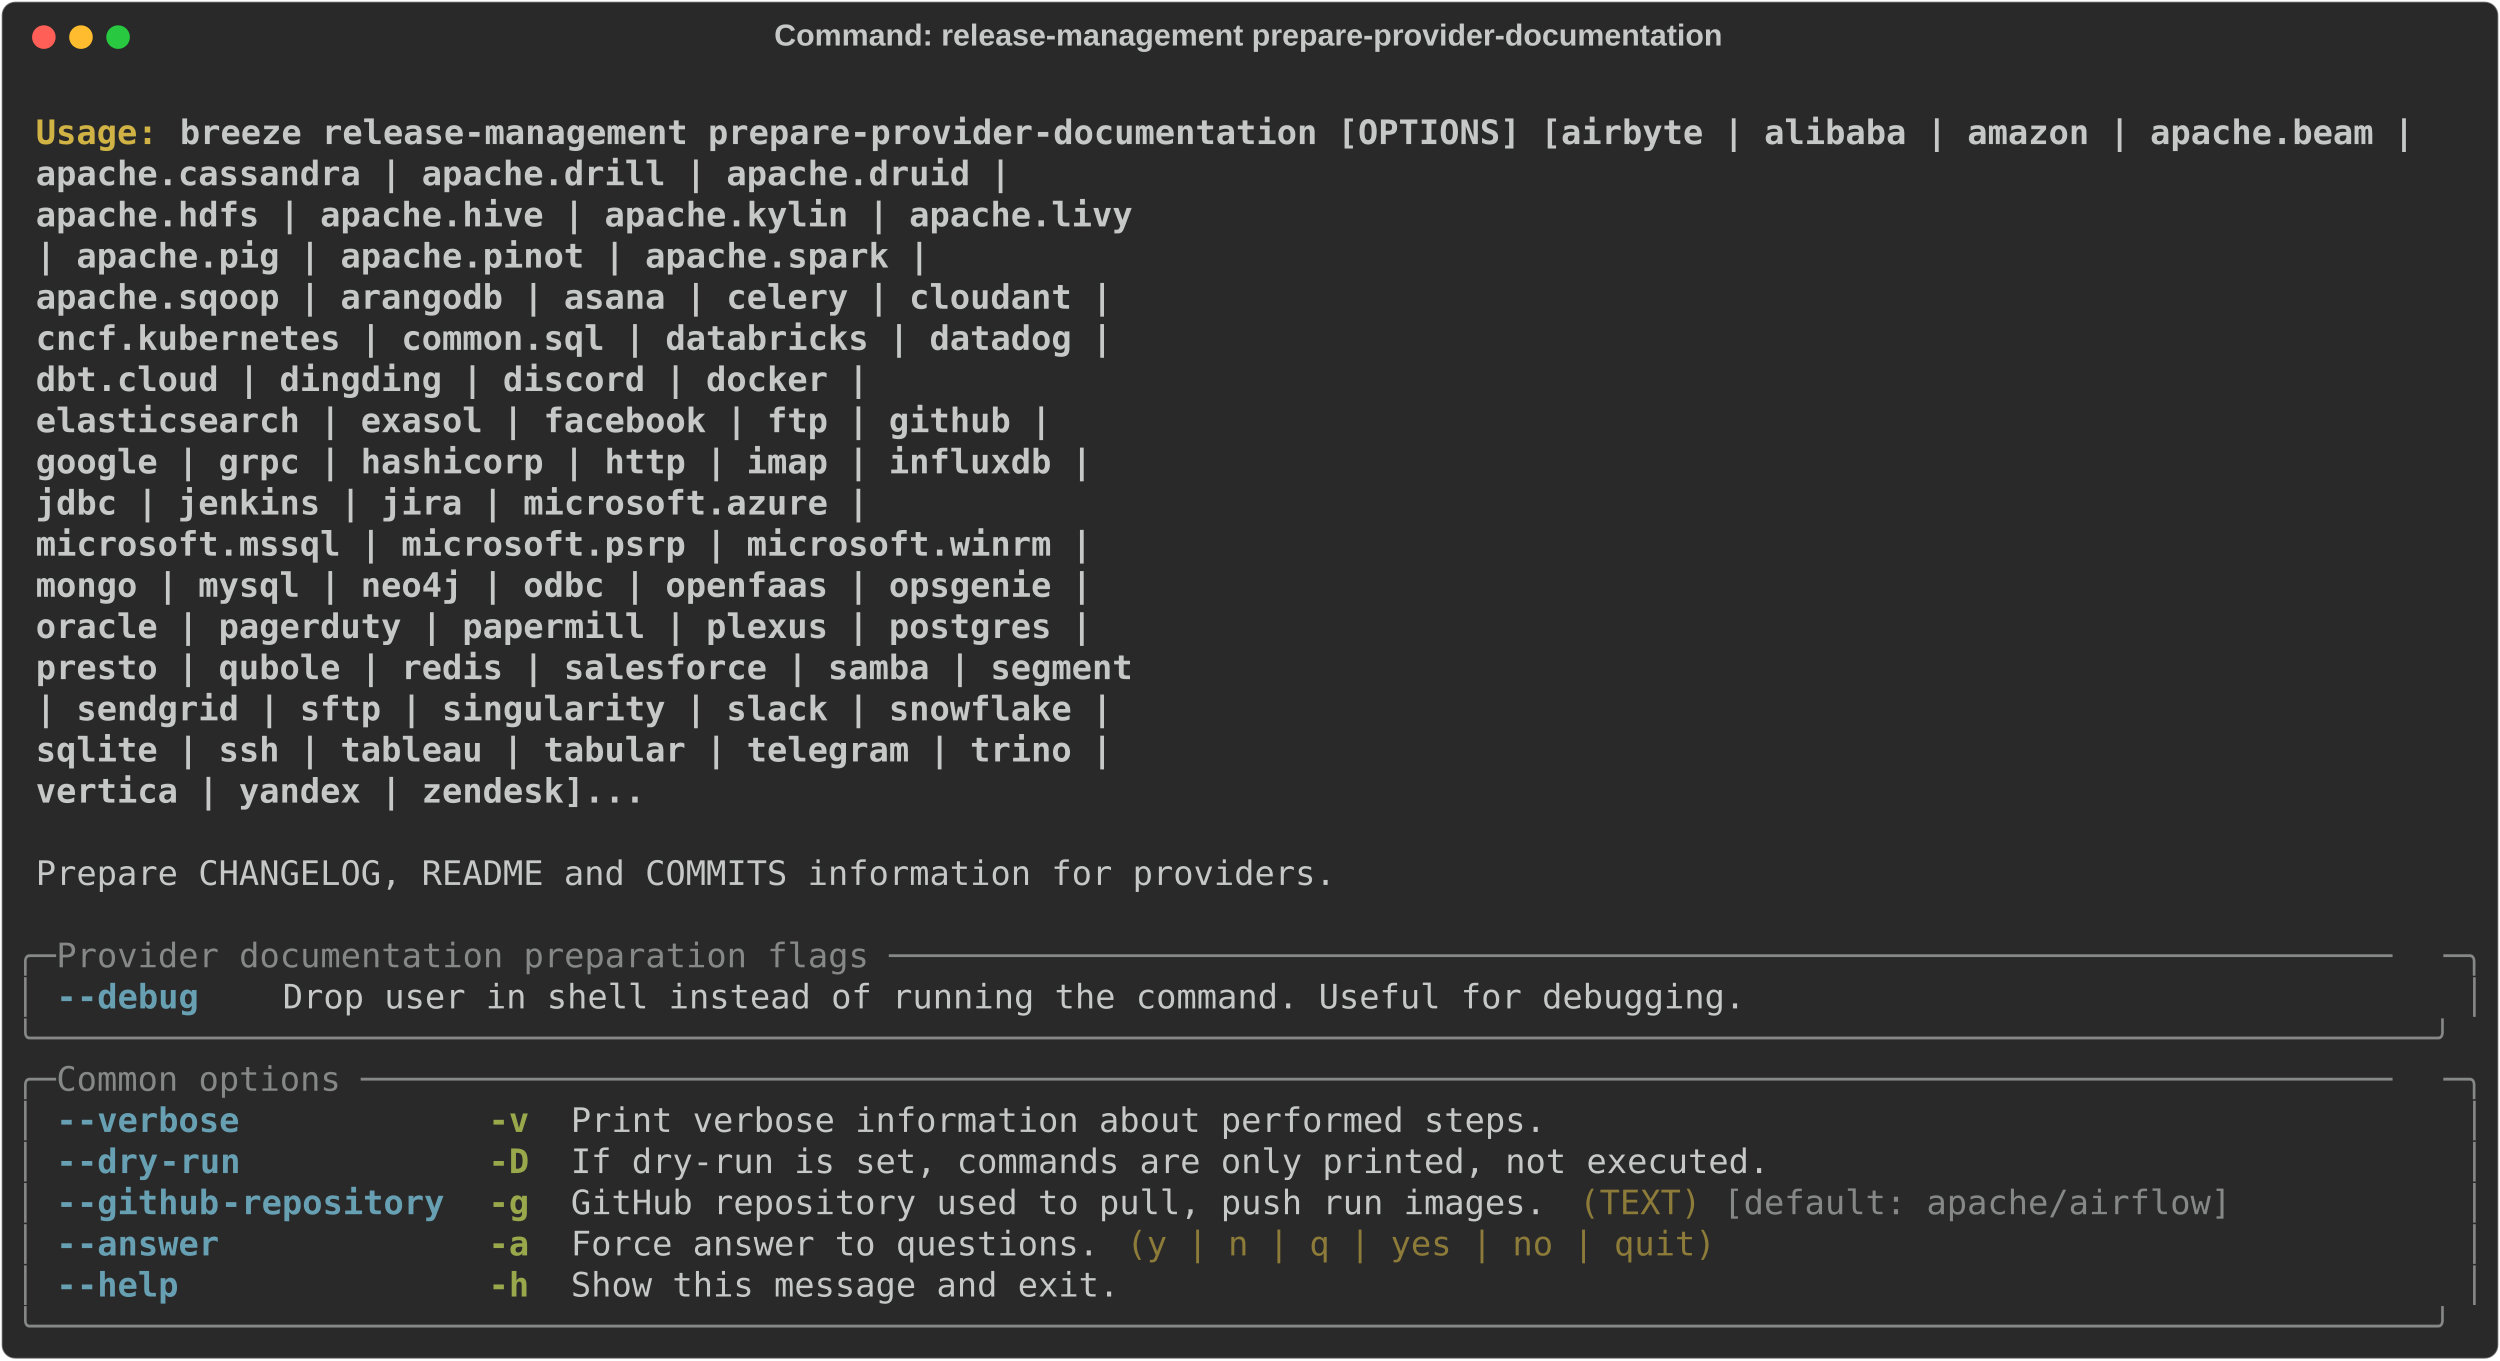
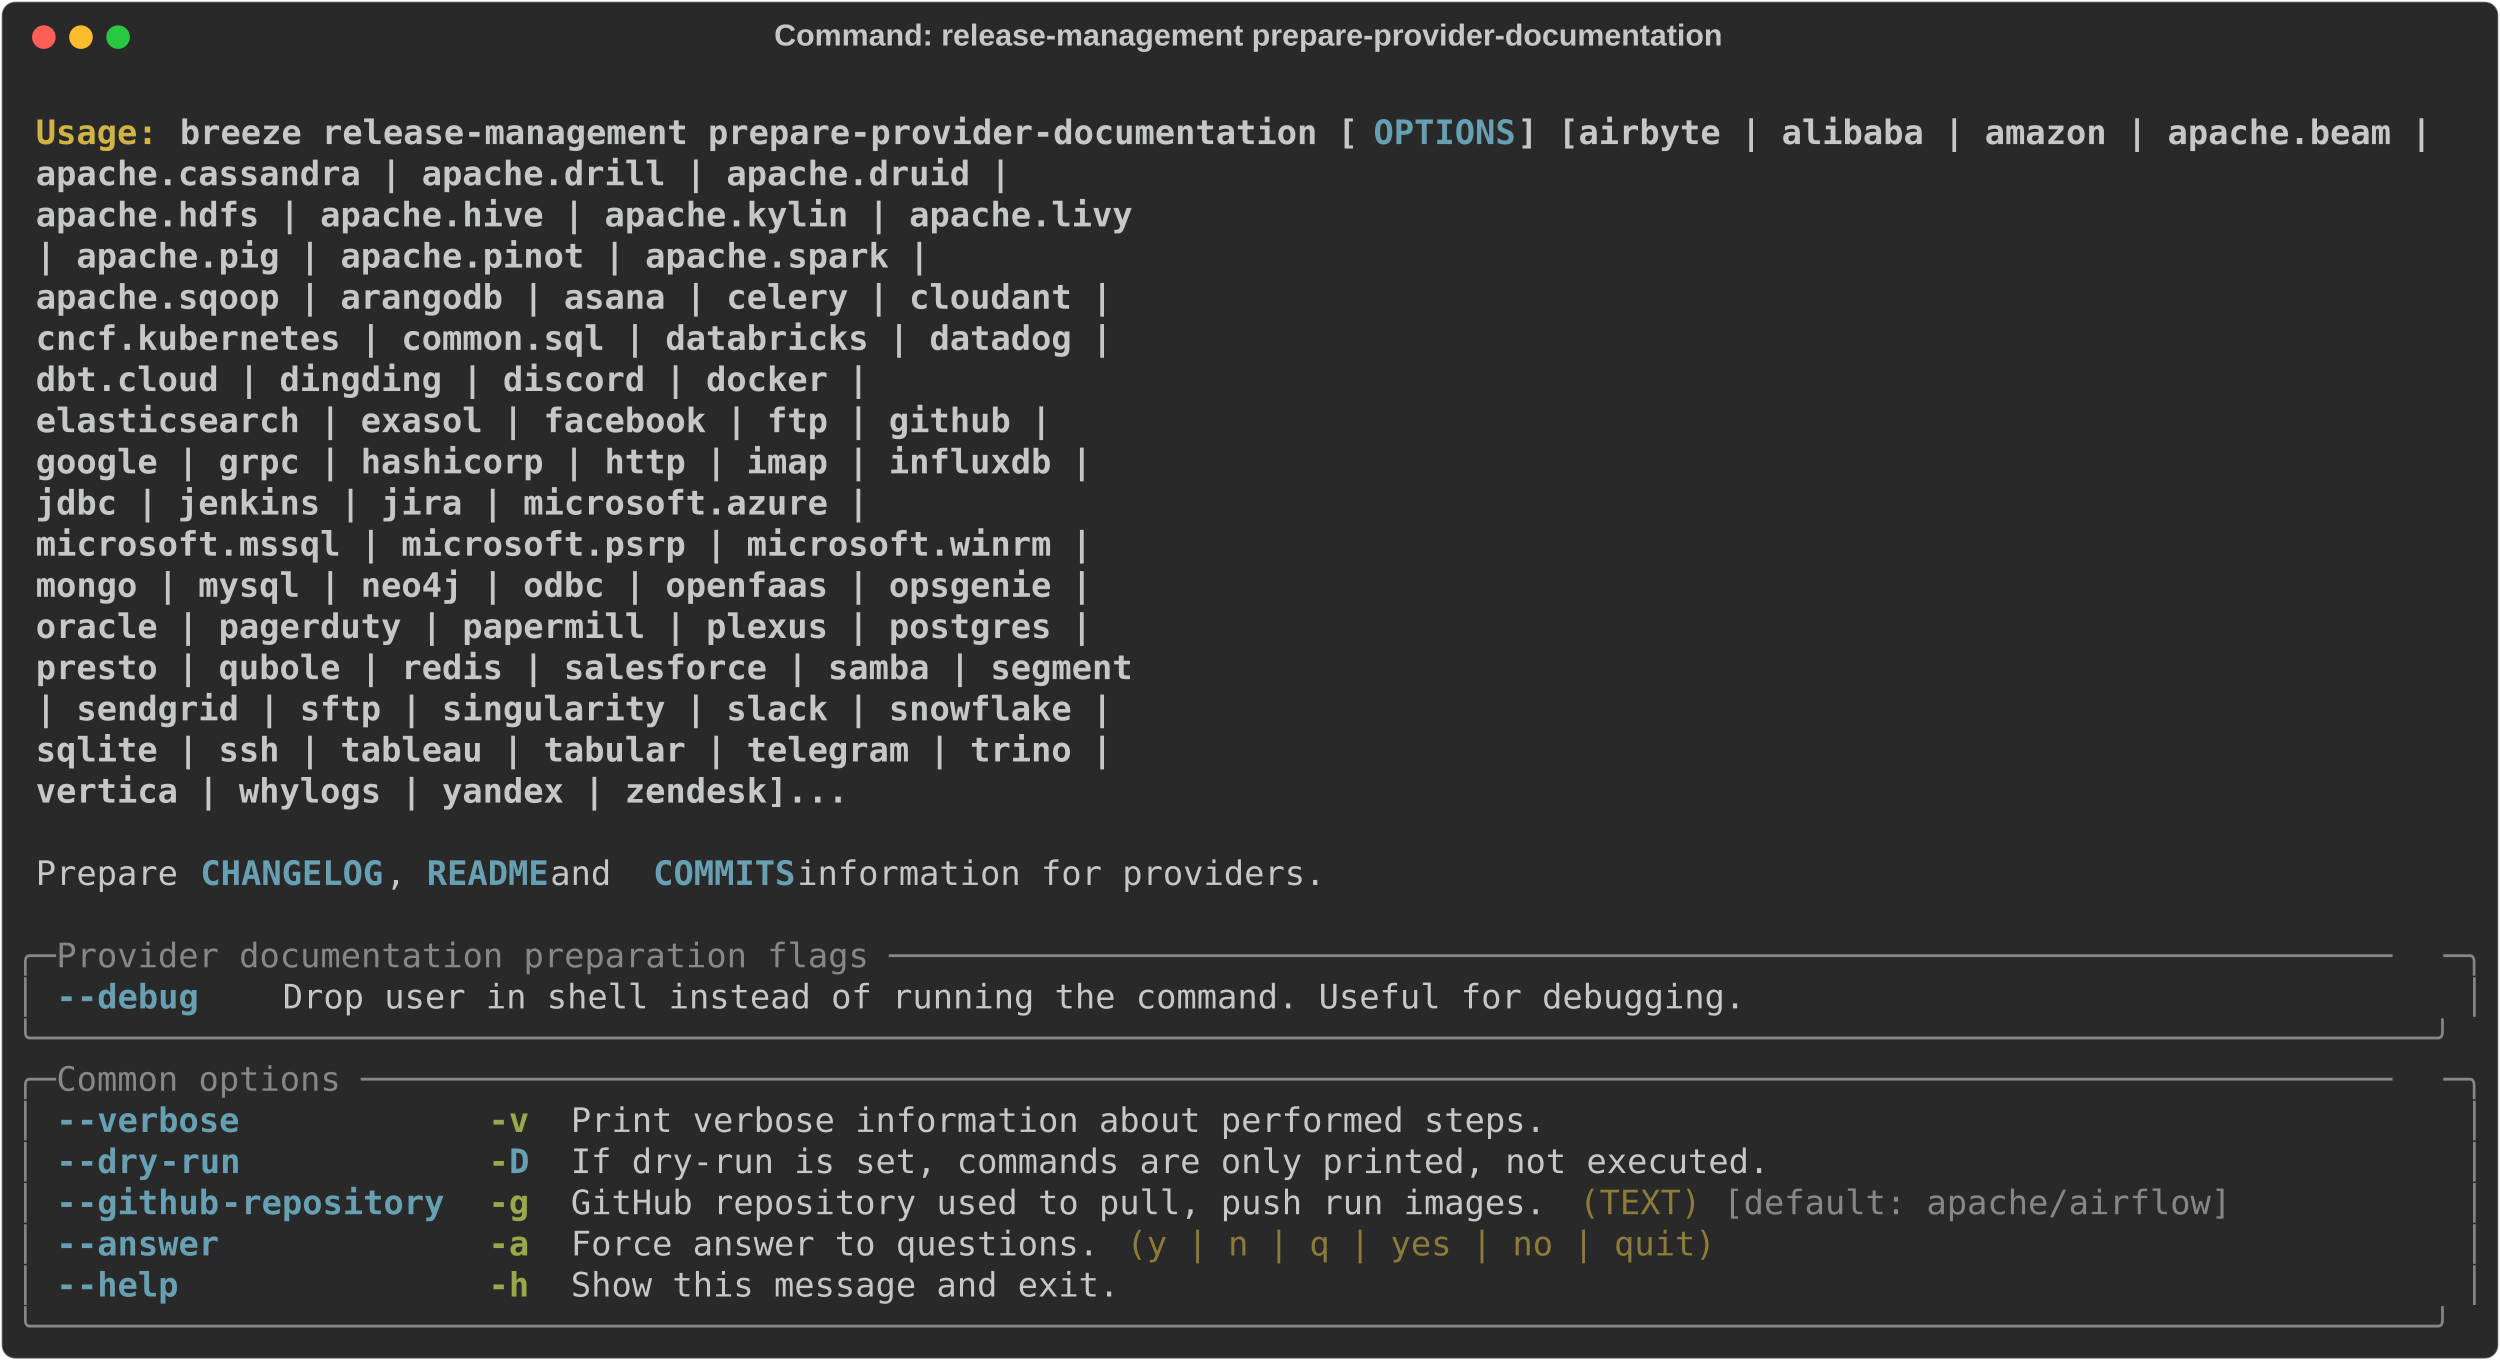
<svg xmlns="http://www.w3.org/2000/svg" class="rich-terminal" viewBox="0 0 1482 806.4">
  <style>

    @font-face {
        font-family: "Fira Code";
        src: local("FiraCode-Regular"),
                url("https://cdnjs.cloudflare.com/ajax/libs/firacode/6.2.0/woff2/FiraCode-Regular.woff2") format("woff2"),
                url("https://cdnjs.cloudflare.com/ajax/libs/firacode/6.2.0/woff/FiraCode-Regular.woff") format("woff");
        font-style: normal;
        font-weight: 400;
    }
    @font-face {
        font-family: "Fira Code";
        src: local("FiraCode-Bold"),
                url("https://cdnjs.cloudflare.com/ajax/libs/firacode/6.2.0/woff2/FiraCode-Bold.woff2") format("woff2"),
                url("https://cdnjs.cloudflare.com/ajax/libs/firacode/6.2.0/woff/FiraCode-Bold.woff") format("woff");
        font-style: bold;
        font-weight: 700;
    }

-     .terminal-956522408-matrix {
+     .terminal-920937009-matrix {
        font-family: Fira Code, monospace;
        font-size: 20px;
        line-height: 24.4px;
        font-variant-east-asian: full-width;
    }

-     .terminal-956522408-title {
+     .terminal-920937009-title {
        font-size: 18px;
        font-weight: bold;
        font-family: arial;
    }

-     .terminal-956522408-r1 { fill: #c5c8c6;font-weight: bold }
- .terminal-956522408-r2 { fill: #c5c8c6 }
- .terminal-956522408-r3 { fill: #d0b344;font-weight: bold }
- .terminal-956522408-r4 { fill: #868887 }
- .terminal-956522408-r5 { fill: #68a0b3;font-weight: bold }
- .terminal-956522408-r6 { fill: #98a84b;font-weight: bold }
- .terminal-956522408-r7 { fill: #8d7b39 }
+     .terminal-920937009-r1 { fill: #c5c8c6;font-weight: bold }
+ .terminal-920937009-r2 { fill: #c5c8c6 }
+ .terminal-920937009-r3 { fill: #d0b344;font-weight: bold }
+ .terminal-920937009-r4 { fill: #68a0b3;font-weight: bold }
+ .terminal-920937009-r5 { fill: #868887 }
+ .terminal-920937009-r6 { fill: #98a84b;font-weight: bold }
+ .terminal-920937009-r7 { fill: #8d7b39 }
    </style>
  <defs>
-     <clipPath id="terminal-956522408-clip-terminal">
+     <clipPath id="terminal-920937009-clip-terminal">
      <rect x="0" y="0" width="1463.0" height="755.4" />
    </clipPath>
-     <clipPath id="terminal-956522408-line-0">
+     <clipPath id="terminal-920937009-line-0">
      <rect x="0" y="1.5" width="1464" height="24.65" />
    </clipPath>
-     <clipPath id="terminal-956522408-line-1">
+     <clipPath id="terminal-920937009-line-1">
      <rect x="0" y="25.9" width="1464" height="24.65" />
    </clipPath>
-     <clipPath id="terminal-956522408-line-2">
+     <clipPath id="terminal-920937009-line-2">
      <rect x="0" y="50.3" width="1464" height="24.65" />
    </clipPath>
-     <clipPath id="terminal-956522408-line-3">
+     <clipPath id="terminal-920937009-line-3">
      <rect x="0" y="74.7" width="1464" height="24.65" />
    </clipPath>
-     <clipPath id="terminal-956522408-line-4">
+     <clipPath id="terminal-920937009-line-4">
      <rect x="0" y="99.1" width="1464" height="24.65" />
    </clipPath>
-     <clipPath id="terminal-956522408-line-5">
+     <clipPath id="terminal-920937009-line-5">
      <rect x="0" y="123.5" width="1464" height="24.65" />
    </clipPath>
-     <clipPath id="terminal-956522408-line-6">
+     <clipPath id="terminal-920937009-line-6">
      <rect x="0" y="147.9" width="1464" height="24.65" />
    </clipPath>
-     <clipPath id="terminal-956522408-line-7">
+     <clipPath id="terminal-920937009-line-7">
      <rect x="0" y="172.3" width="1464" height="24.65" />
    </clipPath>
-     <clipPath id="terminal-956522408-line-8">
+     <clipPath id="terminal-920937009-line-8">
      <rect x="0" y="196.7" width="1464" height="24.65" />
    </clipPath>
-     <clipPath id="terminal-956522408-line-9">
+     <clipPath id="terminal-920937009-line-9">
      <rect x="0" y="221.1" width="1464" height="24.65" />
    </clipPath>
-     <clipPath id="terminal-956522408-line-10">
+     <clipPath id="terminal-920937009-line-10">
      <rect x="0" y="245.5" width="1464" height="24.65" />
    </clipPath>
-     <clipPath id="terminal-956522408-line-11">
+     <clipPath id="terminal-920937009-line-11">
      <rect x="0" y="269.9" width="1464" height="24.65" />
    </clipPath>
-     <clipPath id="terminal-956522408-line-12">
+     <clipPath id="terminal-920937009-line-12">
      <rect x="0" y="294.3" width="1464" height="24.65" />
    </clipPath>
-     <clipPath id="terminal-956522408-line-13">
+     <clipPath id="terminal-920937009-line-13">
      <rect x="0" y="318.7" width="1464" height="24.65" />
    </clipPath>
-     <clipPath id="terminal-956522408-line-14">
+     <clipPath id="terminal-920937009-line-14">
      <rect x="0" y="343.1" width="1464" height="24.65" />
    </clipPath>
-     <clipPath id="terminal-956522408-line-15">
+     <clipPath id="terminal-920937009-line-15">
      <rect x="0" y="367.5" width="1464" height="24.65" />
    </clipPath>
-     <clipPath id="terminal-956522408-line-16">
+     <clipPath id="terminal-920937009-line-16">
      <rect x="0" y="391.9" width="1464" height="24.65" />
    </clipPath>
-     <clipPath id="terminal-956522408-line-17">
+     <clipPath id="terminal-920937009-line-17">
      <rect x="0" y="416.3" width="1464" height="24.65" />
    </clipPath>
-     <clipPath id="terminal-956522408-line-18">
+     <clipPath id="terminal-920937009-line-18">
      <rect x="0" y="440.7" width="1464" height="24.65" />
    </clipPath>
-     <clipPath id="terminal-956522408-line-19">
+     <clipPath id="terminal-920937009-line-19">
      <rect x="0" y="465.1" width="1464" height="24.65" />
    </clipPath>
-     <clipPath id="terminal-956522408-line-20">
+     <clipPath id="terminal-920937009-line-20">
      <rect x="0" y="489.5" width="1464" height="24.65" />
    </clipPath>
-     <clipPath id="terminal-956522408-line-21">
+     <clipPath id="terminal-920937009-line-21">
      <rect x="0" y="513.9" width="1464" height="24.65" />
    </clipPath>
-     <clipPath id="terminal-956522408-line-22">
+     <clipPath id="terminal-920937009-line-22">
      <rect x="0" y="538.3" width="1464" height="24.65" />
    </clipPath>
-     <clipPath id="terminal-956522408-line-23">
+     <clipPath id="terminal-920937009-line-23">
      <rect x="0" y="562.7" width="1464" height="24.65" />
    </clipPath>
-     <clipPath id="terminal-956522408-line-24">
+     <clipPath id="terminal-920937009-line-24">
      <rect x="0" y="587.1" width="1464" height="24.65" />
    </clipPath>
-     <clipPath id="terminal-956522408-line-25">
+     <clipPath id="terminal-920937009-line-25">
      <rect x="0" y="611.5" width="1464" height="24.65" />
    </clipPath>
-     <clipPath id="terminal-956522408-line-26">
+     <clipPath id="terminal-920937009-line-26">
      <rect x="0" y="635.9" width="1464" height="24.65" />
    </clipPath>
-     <clipPath id="terminal-956522408-line-27">
+     <clipPath id="terminal-920937009-line-27">
      <rect x="0" y="660.3" width="1464" height="24.65" />
    </clipPath>
-     <clipPath id="terminal-956522408-line-28">
+     <clipPath id="terminal-920937009-line-28">
      <rect x="0" y="684.7" width="1464" height="24.65" />
    </clipPath>
-     <clipPath id="terminal-956522408-line-29">
+     <clipPath id="terminal-920937009-line-29">
      <rect x="0" y="709.1" width="1464" height="24.65" />
    </clipPath>
  </defs>
  <rect fill="#292929" stroke="rgba(255,255,255,0.35)" stroke-width="1" x="1" y="1" width="1480" height="804.4" rx="8" />
-   <text class="terminal-956522408-title" fill="#c5c8c6" text-anchor="middle" x="740" y="27">Command: release-management prepare-provider-documentation</text>
+   <text class="terminal-920937009-title" fill="#c5c8c6" text-anchor="middle" x="740" y="27">Command: release-management prepare-provider-documentation</text>
  <g transform="translate(26,22)">
    <circle cx="0" cy="0" r="7" fill="#ff5f57" />
    <circle cx="22" cy="0" r="7" fill="#febc2e" />
    <circle cx="44" cy="0" r="7" fill="#28c840" />
  </g>
-   <g transform="translate(9, 41)" clip-path="url(#terminal-956522408-clip-terminal)">
-     <g class="terminal-956522408-matrix">
-       <text class="terminal-956522408-r2" x="1464" y="20" textLength="12.2" clip-path="url(#terminal-956522408-line-0)">
- </text>
-       <text class="terminal-956522408-r3" x="12.2" y="44.4" textLength="85.4" clip-path="url(#terminal-956522408-line-1)">Usage: </text>
-       <text class="terminal-956522408-r1" x="97.6" y="44.4" textLength="1342" clip-path="url(#terminal-956522408-line-1)">breeze release-management prepare-provider-documentation [OPTIONS] [airbyte | alibaba | amazon | apache.beam |</text>
-       <text class="terminal-956522408-r2" x="1464" y="44.4" textLength="12.2" clip-path="url(#terminal-956522408-line-1)">
- </text>
-       <text class="terminal-956522408-r1" x="12.2" y="68.8" textLength="1366.4" clip-path="url(#terminal-956522408-line-2)">                                                                apache.cassandra | apache.drill | apache.druid |</text>
-       <text class="terminal-956522408-r2" x="1464" y="68.8" textLength="12.2" clip-path="url(#terminal-956522408-line-2)">
- </text>
-       <text class="terminal-956522408-r1" x="12.2" y="93.2" textLength="1439.6" clip-path="url(#terminal-956522408-line-3)">                                                                apache.hdfs | apache.hive | apache.kylin | apache.livy</text>
-       <text class="terminal-956522408-r2" x="1464" y="93.2" textLength="12.2" clip-path="url(#terminal-956522408-line-3)">
- </text>
-       <text class="terminal-956522408-r1" x="12.2" y="117.6" textLength="1317.6" clip-path="url(#terminal-956522408-line-4)">                                                                | apache.pig | apache.pinot | apache.spark |</text>
-       <text class="terminal-956522408-r2" x="1464" y="117.6" textLength="12.2" clip-path="url(#terminal-956522408-line-4)">
- </text>
-       <text class="terminal-956522408-r1" x="12.2" y="142" textLength="1427.4" clip-path="url(#terminal-956522408-line-5)">                                                                apache.sqoop | arangodb | asana | celery | cloudant |</text>
-       <text class="terminal-956522408-r2" x="1464" y="142" textLength="12.2" clip-path="url(#terminal-956522408-line-5)">
- </text>
-       <text class="terminal-956522408-r1" x="12.2" y="166.4" textLength="1427.4" clip-path="url(#terminal-956522408-line-6)">                                                                cncf.kubernetes | common.sql | databricks | datadog |</text>
-       <text class="terminal-956522408-r2" x="1464" y="166.4" textLength="12.2" clip-path="url(#terminal-956522408-line-6)">
- </text>
-       <text class="terminal-956522408-r1" x="12.2" y="190.8" textLength="1281" clip-path="url(#terminal-956522408-line-7)">                                                                dbt.cloud | dingding | discord | docker |</text>
-       <text class="terminal-956522408-r2" x="1464" y="190.8" textLength="12.2" clip-path="url(#terminal-956522408-line-7)">
- </text>
-       <text class="terminal-956522408-r1" x="12.2" y="215.2" textLength="1390.8" clip-path="url(#terminal-956522408-line-8)">                                                                elasticsearch | exasol | facebook | ftp | github |</text>
-       <text class="terminal-956522408-r2" x="1464" y="215.2" textLength="12.2" clip-path="url(#terminal-956522408-line-8)">
- </text>
-       <text class="terminal-956522408-r1" x="12.2" y="239.6" textLength="1415.2" clip-path="url(#terminal-956522408-line-9)">                                                                google | grpc | hashicorp | http | imap | influxdb |</text>
-       <text class="terminal-956522408-r2" x="1464" y="239.6" textLength="12.2" clip-path="url(#terminal-956522408-line-9)">
- </text>
-       <text class="terminal-956522408-r1" x="12.2" y="264" textLength="1281" clip-path="url(#terminal-956522408-line-10)">                                                                jdbc | jenkins | jira | microsoft.azure |</text>
-       <text class="terminal-956522408-r2" x="1464" y="264" textLength="12.2" clip-path="url(#terminal-956522408-line-10)">
- </text>
-       <text class="terminal-956522408-r1" x="12.2" y="288.4" textLength="1415.2" clip-path="url(#terminal-956522408-line-11)">                                                                microsoft.mssql | microsoft.psrp | microsoft.winrm |</text>
-       <text class="terminal-956522408-r2" x="1464" y="288.4" textLength="12.2" clip-path="url(#terminal-956522408-line-11)">
- </text>
-       <text class="terminal-956522408-r1" x="12.2" y="312.8" textLength="1415.2" clip-path="url(#terminal-956522408-line-12)">                                                                mongo | mysql | neo4j | odbc | openfaas | opsgenie |</text>
-       <text class="terminal-956522408-r2" x="1464" y="312.8" textLength="12.2" clip-path="url(#terminal-956522408-line-12)">
- </text>
-       <text class="terminal-956522408-r1" x="12.2" y="337.2" textLength="1415.2" clip-path="url(#terminal-956522408-line-13)">                                                                oracle | pagerduty | papermill | plexus | postgres |</text>
-       <text class="terminal-956522408-r2" x="1464" y="337.2" textLength="12.2" clip-path="url(#terminal-956522408-line-13)">
- </text>
-       <text class="terminal-956522408-r1" x="12.2" y="361.6" textLength="1439.6" clip-path="url(#terminal-956522408-line-14)">                                                                presto | qubole | redis | salesforce | samba | segment</text>
-       <text class="terminal-956522408-r2" x="1464" y="361.6" textLength="12.2" clip-path="url(#terminal-956522408-line-14)">
- </text>
-       <text class="terminal-956522408-r1" x="12.2" y="386" textLength="1427.4" clip-path="url(#terminal-956522408-line-15)">                                                                | sendgrid | sftp | singularity | slack | snowflake |</text>
-       <text class="terminal-956522408-r2" x="1464" y="386" textLength="12.2" clip-path="url(#terminal-956522408-line-15)">
- </text>
-       <text class="terminal-956522408-r1" x="12.2" y="410.4" textLength="1427.4" clip-path="url(#terminal-956522408-line-16)">                                                                sqlite | ssh | tableau | tabular | telegram | trino |</text>
-       <text class="terminal-956522408-r2" x="1464" y="410.4" textLength="12.2" clip-path="url(#terminal-956522408-line-16)">
- </text>
-       <text class="terminal-956522408-r1" x="12.2" y="434.8" textLength="1146.8" clip-path="url(#terminal-956522408-line-17)">                                                                vertica | yandex | zendesk]...</text>
-       <text class="terminal-956522408-r2" x="1464" y="434.8" textLength="12.2" clip-path="url(#terminal-956522408-line-17)">
- </text>
-       <text class="terminal-956522408-r2" x="1464" y="459.2" textLength="12.2" clip-path="url(#terminal-956522408-line-18)">
- </text>
-       <text class="terminal-956522408-r2" x="12.2" y="483.6" textLength="780.8" clip-path="url(#terminal-956522408-line-19)">Prepare CHANGELOG, README and COMMITS information for providers.</text>
-       <text class="terminal-956522408-r2" x="1464" y="483.6" textLength="12.2" clip-path="url(#terminal-956522408-line-19)">
- </text>
-       <text class="terminal-956522408-r2" x="1464" y="508" textLength="12.2" clip-path="url(#terminal-956522408-line-20)">
- </text>
-       <text class="terminal-956522408-r4" x="0" y="532.4" textLength="24.4" clip-path="url(#terminal-956522408-line-21)">╭─</text>
-       <text class="terminal-956522408-r4" x="24.4" y="532.4" textLength="1415.2" clip-path="url(#terminal-956522408-line-21)"> Provider documentation preparation flags ──────────────────────────────────────────────────────────────────────────</text>
-       <text class="terminal-956522408-r4" x="1439.6" y="532.4" textLength="24.4" clip-path="url(#terminal-956522408-line-21)">─╮</text>
-       <text class="terminal-956522408-r2" x="1464" y="532.4" textLength="12.2" clip-path="url(#terminal-956522408-line-21)">
- </text>
-       <text class="terminal-956522408-r4" x="0" y="556.8" textLength="12.2" clip-path="url(#terminal-956522408-line-22)">│</text>
-       <text class="terminal-956522408-r5" x="24.4" y="556.8" textLength="12.2" clip-path="url(#terminal-956522408-line-22)">-</text>
-       <text class="terminal-956522408-r5" x="36.6" y="556.8" textLength="73.2" clip-path="url(#terminal-956522408-line-22)">-debug</text>
-       <text class="terminal-956522408-r2" x="158.6" y="556.8" textLength="878.4" clip-path="url(#terminal-956522408-line-22)">Drop user in shell instead of running the command. Useful for debugging.</text>
-       <text class="terminal-956522408-r4" x="1451.8" y="556.8" textLength="12.2" clip-path="url(#terminal-956522408-line-22)">│</text>
-       <text class="terminal-956522408-r2" x="1464" y="556.8" textLength="12.2" clip-path="url(#terminal-956522408-line-22)">
- </text>
-       <text class="terminal-956522408-r4" x="0" y="581.2" textLength="1464" clip-path="url(#terminal-956522408-line-23)">╰──────────────────────────────────────────────────────────────────────────────────────────────────────────────────────╯</text>
-       <text class="terminal-956522408-r2" x="1464" y="581.2" textLength="12.2" clip-path="url(#terminal-956522408-line-23)">
- </text>
-       <text class="terminal-956522408-r4" x="0" y="605.6" textLength="24.4" clip-path="url(#terminal-956522408-line-24)">╭─</text>
-       <text class="terminal-956522408-r4" x="24.4" y="605.6" textLength="1415.2" clip-path="url(#terminal-956522408-line-24)"> Common options ────────────────────────────────────────────────────────────────────────────────────────────────────</text>
-       <text class="terminal-956522408-r4" x="1439.6" y="605.6" textLength="24.4" clip-path="url(#terminal-956522408-line-24)">─╮</text>
-       <text class="terminal-956522408-r2" x="1464" y="605.6" textLength="12.2" clip-path="url(#terminal-956522408-line-24)">
- </text>
-       <text class="terminal-956522408-r4" x="0" y="630" textLength="12.2" clip-path="url(#terminal-956522408-line-25)">│</text>
-       <text class="terminal-956522408-r5" x="24.4" y="630" textLength="12.2" clip-path="url(#terminal-956522408-line-25)">-</text>
-       <text class="terminal-956522408-r5" x="36.6" y="630" textLength="97.6" clip-path="url(#terminal-956522408-line-25)">-verbose</text>
-       <text class="terminal-956522408-r6" x="280.6" y="630" textLength="24.4" clip-path="url(#terminal-956522408-line-25)">-v</text>
-       <text class="terminal-956522408-r2" x="329.4" y="630" textLength="585.6" clip-path="url(#terminal-956522408-line-25)">Print verbose information about performed steps.</text>
-       <text class="terminal-956522408-r4" x="1451.8" y="630" textLength="12.2" clip-path="url(#terminal-956522408-line-25)">│</text>
-       <text class="terminal-956522408-r2" x="1464" y="630" textLength="12.2" clip-path="url(#terminal-956522408-line-25)">
- </text>
-       <text class="terminal-956522408-r4" x="0" y="654.4" textLength="12.2" clip-path="url(#terminal-956522408-line-26)">│</text>
-       <text class="terminal-956522408-r5" x="24.4" y="654.4" textLength="12.2" clip-path="url(#terminal-956522408-line-26)">-</text>
-       <text class="terminal-956522408-r5" x="36.6" y="654.4" textLength="48.8" clip-path="url(#terminal-956522408-line-26)">-dry</text>
-       <text class="terminal-956522408-r5" x="85.4" y="654.4" textLength="48.8" clip-path="url(#terminal-956522408-line-26)">-run</text>
-       <text class="terminal-956522408-r6" x="280.6" y="654.4" textLength="24.4" clip-path="url(#terminal-956522408-line-26)">-D</text>
-       <text class="terminal-956522408-r2" x="329.4" y="654.4" textLength="719.8" clip-path="url(#terminal-956522408-line-26)">If dry-run is set, commands are only printed, not executed.</text>
-       <text class="terminal-956522408-r4" x="1451.8" y="654.4" textLength="12.2" clip-path="url(#terminal-956522408-line-26)">│</text>
-       <text class="terminal-956522408-r2" x="1464" y="654.4" textLength="12.2" clip-path="url(#terminal-956522408-line-26)">
- </text>
-       <text class="terminal-956522408-r4" x="0" y="678.8" textLength="12.2" clip-path="url(#terminal-956522408-line-27)">│</text>
-       <text class="terminal-956522408-r5" x="24.4" y="678.8" textLength="12.2" clip-path="url(#terminal-956522408-line-27)">-</text>
-       <text class="terminal-956522408-r5" x="36.6" y="678.8" textLength="85.4" clip-path="url(#terminal-956522408-line-27)">-github</text>
-       <text class="terminal-956522408-r5" x="122" y="678.8" textLength="134.2" clip-path="url(#terminal-956522408-line-27)">-repository</text>
-       <text class="terminal-956522408-r6" x="280.6" y="678.8" textLength="24.4" clip-path="url(#terminal-956522408-line-27)">-g</text>
-       <text class="terminal-956522408-r2" x="329.4" y="678.8" textLength="585.6" clip-path="url(#terminal-956522408-line-27)">GitHub repository used to pull, push run images.</text>
-       <text class="terminal-956522408-r7" x="927.2" y="678.8" textLength="73.2" clip-path="url(#terminal-956522408-line-27)">(TEXT)</text>
-       <text class="terminal-956522408-r4" x="1012.6" y="678.8" textLength="305" clip-path="url(#terminal-956522408-line-27)">[default: apache/airflow]</text>
-       <text class="terminal-956522408-r4" x="1451.8" y="678.8" textLength="12.2" clip-path="url(#terminal-956522408-line-27)">│</text>
-       <text class="terminal-956522408-r2" x="1464" y="678.8" textLength="12.2" clip-path="url(#terminal-956522408-line-27)">
- </text>
-       <text class="terminal-956522408-r4" x="0" y="703.2" textLength="12.2" clip-path="url(#terminal-956522408-line-28)">│</text>
-       <text class="terminal-956522408-r5" x="24.4" y="703.2" textLength="12.2" clip-path="url(#terminal-956522408-line-28)">-</text>
-       <text class="terminal-956522408-r5" x="36.6" y="703.2" textLength="85.4" clip-path="url(#terminal-956522408-line-28)">-answer</text>
-       <text class="terminal-956522408-r6" x="280.6" y="703.2" textLength="24.4" clip-path="url(#terminal-956522408-line-28)">-a</text>
-       <text class="terminal-956522408-r2" x="329.4" y="703.2" textLength="317.2" clip-path="url(#terminal-956522408-line-28)">Force answer to questions.</text>
-       <text class="terminal-956522408-r7" x="658.8" y="703.2" textLength="353.8" clip-path="url(#terminal-956522408-line-28)">(y | n | q | yes | no | quit)</text>
-       <text class="terminal-956522408-r4" x="1451.8" y="703.2" textLength="12.2" clip-path="url(#terminal-956522408-line-28)">│</text>
-       <text class="terminal-956522408-r2" x="1464" y="703.2" textLength="12.2" clip-path="url(#terminal-956522408-line-28)">
- </text>
-       <text class="terminal-956522408-r4" x="0" y="727.6" textLength="12.2" clip-path="url(#terminal-956522408-line-29)">│</text>
-       <text class="terminal-956522408-r5" x="24.4" y="727.6" textLength="12.2" clip-path="url(#terminal-956522408-line-29)">-</text>
-       <text class="terminal-956522408-r5" x="36.6" y="727.6" textLength="61" clip-path="url(#terminal-956522408-line-29)">-help</text>
-       <text class="terminal-956522408-r6" x="280.6" y="727.6" textLength="24.4" clip-path="url(#terminal-956522408-line-29)">-h</text>
-       <text class="terminal-956522408-r2" x="329.4" y="727.6" textLength="329.4" clip-path="url(#terminal-956522408-line-29)">Show this message and exit.</text>
-       <text class="terminal-956522408-r4" x="1451.8" y="727.6" textLength="12.2" clip-path="url(#terminal-956522408-line-29)">│</text>
-       <text class="terminal-956522408-r2" x="1464" y="727.6" textLength="12.2" clip-path="url(#terminal-956522408-line-29)">
- </text>
-       <text class="terminal-956522408-r4" x="0" y="752" textLength="1464" clip-path="url(#terminal-956522408-line-30)">╰──────────────────────────────────────────────────────────────────────────────────────────────────────────────────────╯</text>
-       <text class="terminal-956522408-r2" x="1464" y="752" textLength="12.2" clip-path="url(#terminal-956522408-line-30)">
+   <g transform="translate(9, 41)" clip-path="url(#terminal-920937009-clip-terminal)">
+     <g class="terminal-920937009-matrix">
+       <text class="terminal-920937009-r2" x="1464" y="20" textLength="12.2" clip-path="url(#terminal-920937009-line-0)">
+ </text>
+       <text class="terminal-920937009-r3" x="12.2" y="44.4" textLength="85.4" clip-path="url(#terminal-920937009-line-1)">Usage: </text>
+       <text class="terminal-920937009-r1" x="97.6" y="44.4" textLength="707.6" clip-path="url(#terminal-920937009-line-1)">breeze release-management prepare-provider-documentation [</text>
+       <text class="terminal-920937009-r4" x="805.2" y="44.4" textLength="85.4" clip-path="url(#terminal-920937009-line-1)">OPTIONS</text>
+       <text class="terminal-920937009-r1" x="890.6" y="44.4" textLength="549" clip-path="url(#terminal-920937009-line-1)">] [airbyte | alibaba | amazon | apache.beam |</text>
+       <text class="terminal-920937009-r2" x="1464" y="44.4" textLength="12.2" clip-path="url(#terminal-920937009-line-1)">
+ </text>
+       <text class="terminal-920937009-r1" x="12.2" y="68.8" textLength="1366.4" clip-path="url(#terminal-920937009-line-2)">                                                                apache.cassandra | apache.drill | apache.druid |</text>
+       <text class="terminal-920937009-r2" x="1464" y="68.8" textLength="12.2" clip-path="url(#terminal-920937009-line-2)">
+ </text>
+       <text class="terminal-920937009-r1" x="12.2" y="93.2" textLength="1439.6" clip-path="url(#terminal-920937009-line-3)">                                                                apache.hdfs | apache.hive | apache.kylin | apache.livy</text>
+       <text class="terminal-920937009-r2" x="1464" y="93.2" textLength="12.2" clip-path="url(#terminal-920937009-line-3)">
+ </text>
+       <text class="terminal-920937009-r1" x="12.2" y="117.6" textLength="1317.6" clip-path="url(#terminal-920937009-line-4)">                                                                | apache.pig | apache.pinot | apache.spark |</text>
+       <text class="terminal-920937009-r2" x="1464" y="117.6" textLength="12.2" clip-path="url(#terminal-920937009-line-4)">
+ </text>
+       <text class="terminal-920937009-r1" x="12.2" y="142" textLength="1427.4" clip-path="url(#terminal-920937009-line-5)">                                                                apache.sqoop | arangodb | asana | celery | cloudant |</text>
+       <text class="terminal-920937009-r2" x="1464" y="142" textLength="12.2" clip-path="url(#terminal-920937009-line-5)">
+ </text>
+       <text class="terminal-920937009-r1" x="12.2" y="166.4" textLength="1427.4" clip-path="url(#terminal-920937009-line-6)">                                                                cncf.kubernetes | common.sql | databricks | datadog |</text>
+       <text class="terminal-920937009-r2" x="1464" y="166.4" textLength="12.2" clip-path="url(#terminal-920937009-line-6)">
+ </text>
+       <text class="terminal-920937009-r1" x="12.2" y="190.8" textLength="1281" clip-path="url(#terminal-920937009-line-7)">                                                                dbt.cloud | dingding | discord | docker |</text>
+       <text class="terminal-920937009-r2" x="1464" y="190.8" textLength="12.2" clip-path="url(#terminal-920937009-line-7)">
+ </text>
+       <text class="terminal-920937009-r1" x="12.2" y="215.2" textLength="1390.8" clip-path="url(#terminal-920937009-line-8)">                                                                elasticsearch | exasol | facebook | ftp | github |</text>
+       <text class="terminal-920937009-r2" x="1464" y="215.2" textLength="12.2" clip-path="url(#terminal-920937009-line-8)">
+ </text>
+       <text class="terminal-920937009-r1" x="12.2" y="239.6" textLength="1415.2" clip-path="url(#terminal-920937009-line-9)">                                                                google | grpc | hashicorp | http | imap | influxdb |</text>
+       <text class="terminal-920937009-r2" x="1464" y="239.6" textLength="12.2" clip-path="url(#terminal-920937009-line-9)">
+ </text>
+       <text class="terminal-920937009-r1" x="12.2" y="264" textLength="1281" clip-path="url(#terminal-920937009-line-10)">                                                                jdbc | jenkins | jira | microsoft.azure |</text>
+       <text class="terminal-920937009-r2" x="1464" y="264" textLength="12.2" clip-path="url(#terminal-920937009-line-10)">
+ </text>
+       <text class="terminal-920937009-r1" x="12.2" y="288.4" textLength="1415.2" clip-path="url(#terminal-920937009-line-11)">                                                                microsoft.mssql | microsoft.psrp | microsoft.winrm |</text>
+       <text class="terminal-920937009-r2" x="1464" y="288.4" textLength="12.2" clip-path="url(#terminal-920937009-line-11)">
+ </text>
+       <text class="terminal-920937009-r1" x="12.2" y="312.8" textLength="1415.2" clip-path="url(#terminal-920937009-line-12)">                                                                mongo | mysql | neo4j | odbc | openfaas | opsgenie |</text>
+       <text class="terminal-920937009-r2" x="1464" y="312.8" textLength="12.2" clip-path="url(#terminal-920937009-line-12)">
+ </text>
+       <text class="terminal-920937009-r1" x="12.2" y="337.2" textLength="1415.2" clip-path="url(#terminal-920937009-line-13)">                                                                oracle | pagerduty | papermill | plexus | postgres |</text>
+       <text class="terminal-920937009-r2" x="1464" y="337.2" textLength="12.2" clip-path="url(#terminal-920937009-line-13)">
+ </text>
+       <text class="terminal-920937009-r1" x="12.2" y="361.6" textLength="1439.6" clip-path="url(#terminal-920937009-line-14)">                                                                presto | qubole | redis | salesforce | samba | segment</text>
+       <text class="terminal-920937009-r2" x="1464" y="361.6" textLength="12.2" clip-path="url(#terminal-920937009-line-14)">
+ </text>
+       <text class="terminal-920937009-r1" x="12.2" y="386" textLength="1427.4" clip-path="url(#terminal-920937009-line-15)">                                                                | sendgrid | sftp | singularity | slack | snowflake |</text>
+       <text class="terminal-920937009-r2" x="1464" y="386" textLength="12.2" clip-path="url(#terminal-920937009-line-15)">
+ </text>
+       <text class="terminal-920937009-r1" x="12.2" y="410.4" textLength="1427.4" clip-path="url(#terminal-920937009-line-16)">                                                                sqlite | ssh | tableau | tabular | telegram | trino |</text>
+       <text class="terminal-920937009-r2" x="1464" y="410.4" textLength="12.2" clip-path="url(#terminal-920937009-line-16)">
+ </text>
+       <text class="terminal-920937009-r1" x="12.2" y="434.8" textLength="1268.8" clip-path="url(#terminal-920937009-line-17)">                                                                vertica | whylogs | yandex | zendesk]...</text>
+       <text class="terminal-920937009-r2" x="1464" y="434.8" textLength="12.2" clip-path="url(#terminal-920937009-line-17)">
+ </text>
+       <text class="terminal-920937009-r2" x="1464" y="459.2" textLength="12.2" clip-path="url(#terminal-920937009-line-18)">
+ </text>
+       <text class="terminal-920937009-r2" x="12.2" y="483.6" textLength="97.6" clip-path="url(#terminal-920937009-line-19)">Prepare </text>
+       <text class="terminal-920937009-r4" x="109.8" y="483.6" textLength="109.8" clip-path="url(#terminal-920937009-line-19)">CHANGELOG</text>
+       <text class="terminal-920937009-r2" x="219.6" y="483.6" textLength="24.4" clip-path="url(#terminal-920937009-line-19)">, </text>
+       <text class="terminal-920937009-r4" x="244" y="483.6" textLength="73.2" clip-path="url(#terminal-920937009-line-19)">README</text>
+       <text class="terminal-920937009-r2" x="317.2" y="483.6" textLength="61" clip-path="url(#terminal-920937009-line-19)"> and </text>
+       <text class="terminal-920937009-r4" x="378.2" y="483.6" textLength="85.4" clip-path="url(#terminal-920937009-line-19)">COMMITS</text>
+       <text class="terminal-920937009-r2" x="463.6" y="483.6" textLength="329.4" clip-path="url(#terminal-920937009-line-19)"> information for providers.</text>
+       <text class="terminal-920937009-r2" x="1464" y="483.6" textLength="12.2" clip-path="url(#terminal-920937009-line-19)">
+ </text>
+       <text class="terminal-920937009-r2" x="1464" y="508" textLength="12.2" clip-path="url(#terminal-920937009-line-20)">
+ </text>
+       <text class="terminal-920937009-r5" x="0" y="532.4" textLength="24.4" clip-path="url(#terminal-920937009-line-21)">╭─</text>
+       <text class="terminal-920937009-r5" x="24.4" y="532.4" textLength="1415.2" clip-path="url(#terminal-920937009-line-21)"> Provider documentation preparation flags ──────────────────────────────────────────────────────────────────────────</text>
+       <text class="terminal-920937009-r5" x="1439.6" y="532.4" textLength="24.4" clip-path="url(#terminal-920937009-line-21)">─╮</text>
+       <text class="terminal-920937009-r2" x="1464" y="532.4" textLength="12.2" clip-path="url(#terminal-920937009-line-21)">
+ </text>
+       <text class="terminal-920937009-r5" x="0" y="556.8" textLength="12.2" clip-path="url(#terminal-920937009-line-22)">│</text>
+       <text class="terminal-920937009-r4" x="24.4" y="556.8" textLength="12.2" clip-path="url(#terminal-920937009-line-22)">-</text>
+       <text class="terminal-920937009-r4" x="36.6" y="556.8" textLength="73.2" clip-path="url(#terminal-920937009-line-22)">-debug</text>
+       <text class="terminal-920937009-r2" x="158.6" y="556.8" textLength="878.4" clip-path="url(#terminal-920937009-line-22)">Drop user in shell instead of running the command. Useful for debugging.</text>
+       <text class="terminal-920937009-r5" x="1451.8" y="556.8" textLength="12.2" clip-path="url(#terminal-920937009-line-22)">│</text>
+       <text class="terminal-920937009-r2" x="1464" y="556.8" textLength="12.2" clip-path="url(#terminal-920937009-line-22)">
+ </text>
+       <text class="terminal-920937009-r5" x="0" y="581.2" textLength="1464" clip-path="url(#terminal-920937009-line-23)">╰──────────────────────────────────────────────────────────────────────────────────────────────────────────────────────╯</text>
+       <text class="terminal-920937009-r2" x="1464" y="581.2" textLength="12.2" clip-path="url(#terminal-920937009-line-23)">
+ </text>
+       <text class="terminal-920937009-r5" x="0" y="605.6" textLength="24.4" clip-path="url(#terminal-920937009-line-24)">╭─</text>
+       <text class="terminal-920937009-r5" x="24.4" y="605.6" textLength="1415.2" clip-path="url(#terminal-920937009-line-24)"> Common options ────────────────────────────────────────────────────────────────────────────────────────────────────</text>
+       <text class="terminal-920937009-r5" x="1439.6" y="605.6" textLength="24.4" clip-path="url(#terminal-920937009-line-24)">─╮</text>
+       <text class="terminal-920937009-r2" x="1464" y="605.6" textLength="12.2" clip-path="url(#terminal-920937009-line-24)">
+ </text>
+       <text class="terminal-920937009-r5" x="0" y="630" textLength="12.2" clip-path="url(#terminal-920937009-line-25)">│</text>
+       <text class="terminal-920937009-r4" x="24.4" y="630" textLength="12.2" clip-path="url(#terminal-920937009-line-25)">-</text>
+       <text class="terminal-920937009-r4" x="36.6" y="630" textLength="97.6" clip-path="url(#terminal-920937009-line-25)">-verbose</text>
+       <text class="terminal-920937009-r6" x="280.6" y="630" textLength="24.4" clip-path="url(#terminal-920937009-line-25)">-v</text>
+       <text class="terminal-920937009-r2" x="329.4" y="630" textLength="585.6" clip-path="url(#terminal-920937009-line-25)">Print verbose information about performed steps.</text>
+       <text class="terminal-920937009-r5" x="1451.8" y="630" textLength="12.2" clip-path="url(#terminal-920937009-line-25)">│</text>
+       <text class="terminal-920937009-r2" x="1464" y="630" textLength="12.2" clip-path="url(#terminal-920937009-line-25)">
+ </text>
+       <text class="terminal-920937009-r5" x="0" y="654.4" textLength="12.2" clip-path="url(#terminal-920937009-line-26)">│</text>
+       <text class="terminal-920937009-r4" x="24.4" y="654.4" textLength="12.2" clip-path="url(#terminal-920937009-line-26)">-</text>
+       <text class="terminal-920937009-r4" x="36.6" y="654.4" textLength="48.8" clip-path="url(#terminal-920937009-line-26)">-dry</text>
+       <text class="terminal-920937009-r4" x="85.4" y="654.4" textLength="48.8" clip-path="url(#terminal-920937009-line-26)">-run</text>
+       <text class="terminal-920937009-r6" x="280.6" y="654.4" textLength="12.2" clip-path="url(#terminal-920937009-line-26)">-</text>
+       <text class="terminal-920937009-r4" x="292.8" y="654.4" textLength="12.2" clip-path="url(#terminal-920937009-line-26)">D</text>
+       <text class="terminal-920937009-r2" x="329.4" y="654.4" textLength="719.8" clip-path="url(#terminal-920937009-line-26)">If dry-run is set, commands are only printed, not executed.</text>
+       <text class="terminal-920937009-r5" x="1451.8" y="654.4" textLength="12.2" clip-path="url(#terminal-920937009-line-26)">│</text>
+       <text class="terminal-920937009-r2" x="1464" y="654.4" textLength="12.2" clip-path="url(#terminal-920937009-line-26)">
+ </text>
+       <text class="terminal-920937009-r5" x="0" y="678.8" textLength="12.2" clip-path="url(#terminal-920937009-line-27)">│</text>
+       <text class="terminal-920937009-r4" x="24.4" y="678.8" textLength="12.2" clip-path="url(#terminal-920937009-line-27)">-</text>
+       <text class="terminal-920937009-r4" x="36.6" y="678.8" textLength="85.4" clip-path="url(#terminal-920937009-line-27)">-github</text>
+       <text class="terminal-920937009-r4" x="122" y="678.8" textLength="134.2" clip-path="url(#terminal-920937009-line-27)">-repository</text>
+       <text class="terminal-920937009-r6" x="280.6" y="678.8" textLength="24.4" clip-path="url(#terminal-920937009-line-27)">-g</text>
+       <text class="terminal-920937009-r2" x="329.4" y="678.8" textLength="585.6" clip-path="url(#terminal-920937009-line-27)">GitHub repository used to pull, push run images.</text>
+       <text class="terminal-920937009-r7" x="927.2" y="678.8" textLength="73.2" clip-path="url(#terminal-920937009-line-27)">(TEXT)</text>
+       <text class="terminal-920937009-r5" x="1012.6" y="678.8" textLength="305" clip-path="url(#terminal-920937009-line-27)">[default: apache/airflow]</text>
+       <text class="terminal-920937009-r5" x="1451.8" y="678.8" textLength="12.2" clip-path="url(#terminal-920937009-line-27)">│</text>
+       <text class="terminal-920937009-r2" x="1464" y="678.8" textLength="12.2" clip-path="url(#terminal-920937009-line-27)">
+ </text>
+       <text class="terminal-920937009-r5" x="0" y="703.2" textLength="12.2" clip-path="url(#terminal-920937009-line-28)">│</text>
+       <text class="terminal-920937009-r4" x="24.4" y="703.2" textLength="12.2" clip-path="url(#terminal-920937009-line-28)">-</text>
+       <text class="terminal-920937009-r4" x="36.6" y="703.2" textLength="85.4" clip-path="url(#terminal-920937009-line-28)">-answer</text>
+       <text class="terminal-920937009-r6" x="280.6" y="703.2" textLength="24.4" clip-path="url(#terminal-920937009-line-28)">-a</text>
+       <text class="terminal-920937009-r2" x="329.4" y="703.2" textLength="317.2" clip-path="url(#terminal-920937009-line-28)">Force answer to questions.</text>
+       <text class="terminal-920937009-r7" x="658.8" y="703.2" textLength="353.8" clip-path="url(#terminal-920937009-line-28)">(y | n | q | yes | no | quit)</text>
+       <text class="terminal-920937009-r5" x="1451.8" y="703.2" textLength="12.2" clip-path="url(#terminal-920937009-line-28)">│</text>
+       <text class="terminal-920937009-r2" x="1464" y="703.2" textLength="12.2" clip-path="url(#terminal-920937009-line-28)">
+ </text>
+       <text class="terminal-920937009-r5" x="0" y="727.6" textLength="12.2" clip-path="url(#terminal-920937009-line-29)">│</text>
+       <text class="terminal-920937009-r4" x="24.4" y="727.6" textLength="12.2" clip-path="url(#terminal-920937009-line-29)">-</text>
+       <text class="terminal-920937009-r4" x="36.6" y="727.6" textLength="61" clip-path="url(#terminal-920937009-line-29)">-help</text>
+       <text class="terminal-920937009-r6" x="280.6" y="727.6" textLength="24.4" clip-path="url(#terminal-920937009-line-29)">-h</text>
+       <text class="terminal-920937009-r2" x="329.4" y="727.6" textLength="329.4" clip-path="url(#terminal-920937009-line-29)">Show this message and exit.</text>
+       <text class="terminal-920937009-r5" x="1451.8" y="727.6" textLength="12.2" clip-path="url(#terminal-920937009-line-29)">│</text>
+       <text class="terminal-920937009-r2" x="1464" y="727.6" textLength="12.2" clip-path="url(#terminal-920937009-line-29)">
+ </text>
+       <text class="terminal-920937009-r5" x="0" y="752" textLength="1464" clip-path="url(#terminal-920937009-line-30)">╰──────────────────────────────────────────────────────────────────────────────────────────────────────────────────────╯</text>
+       <text class="terminal-920937009-r2" x="1464" y="752" textLength="12.2" clip-path="url(#terminal-920937009-line-30)">
</text>
    </g>
  </g>
</svg>
